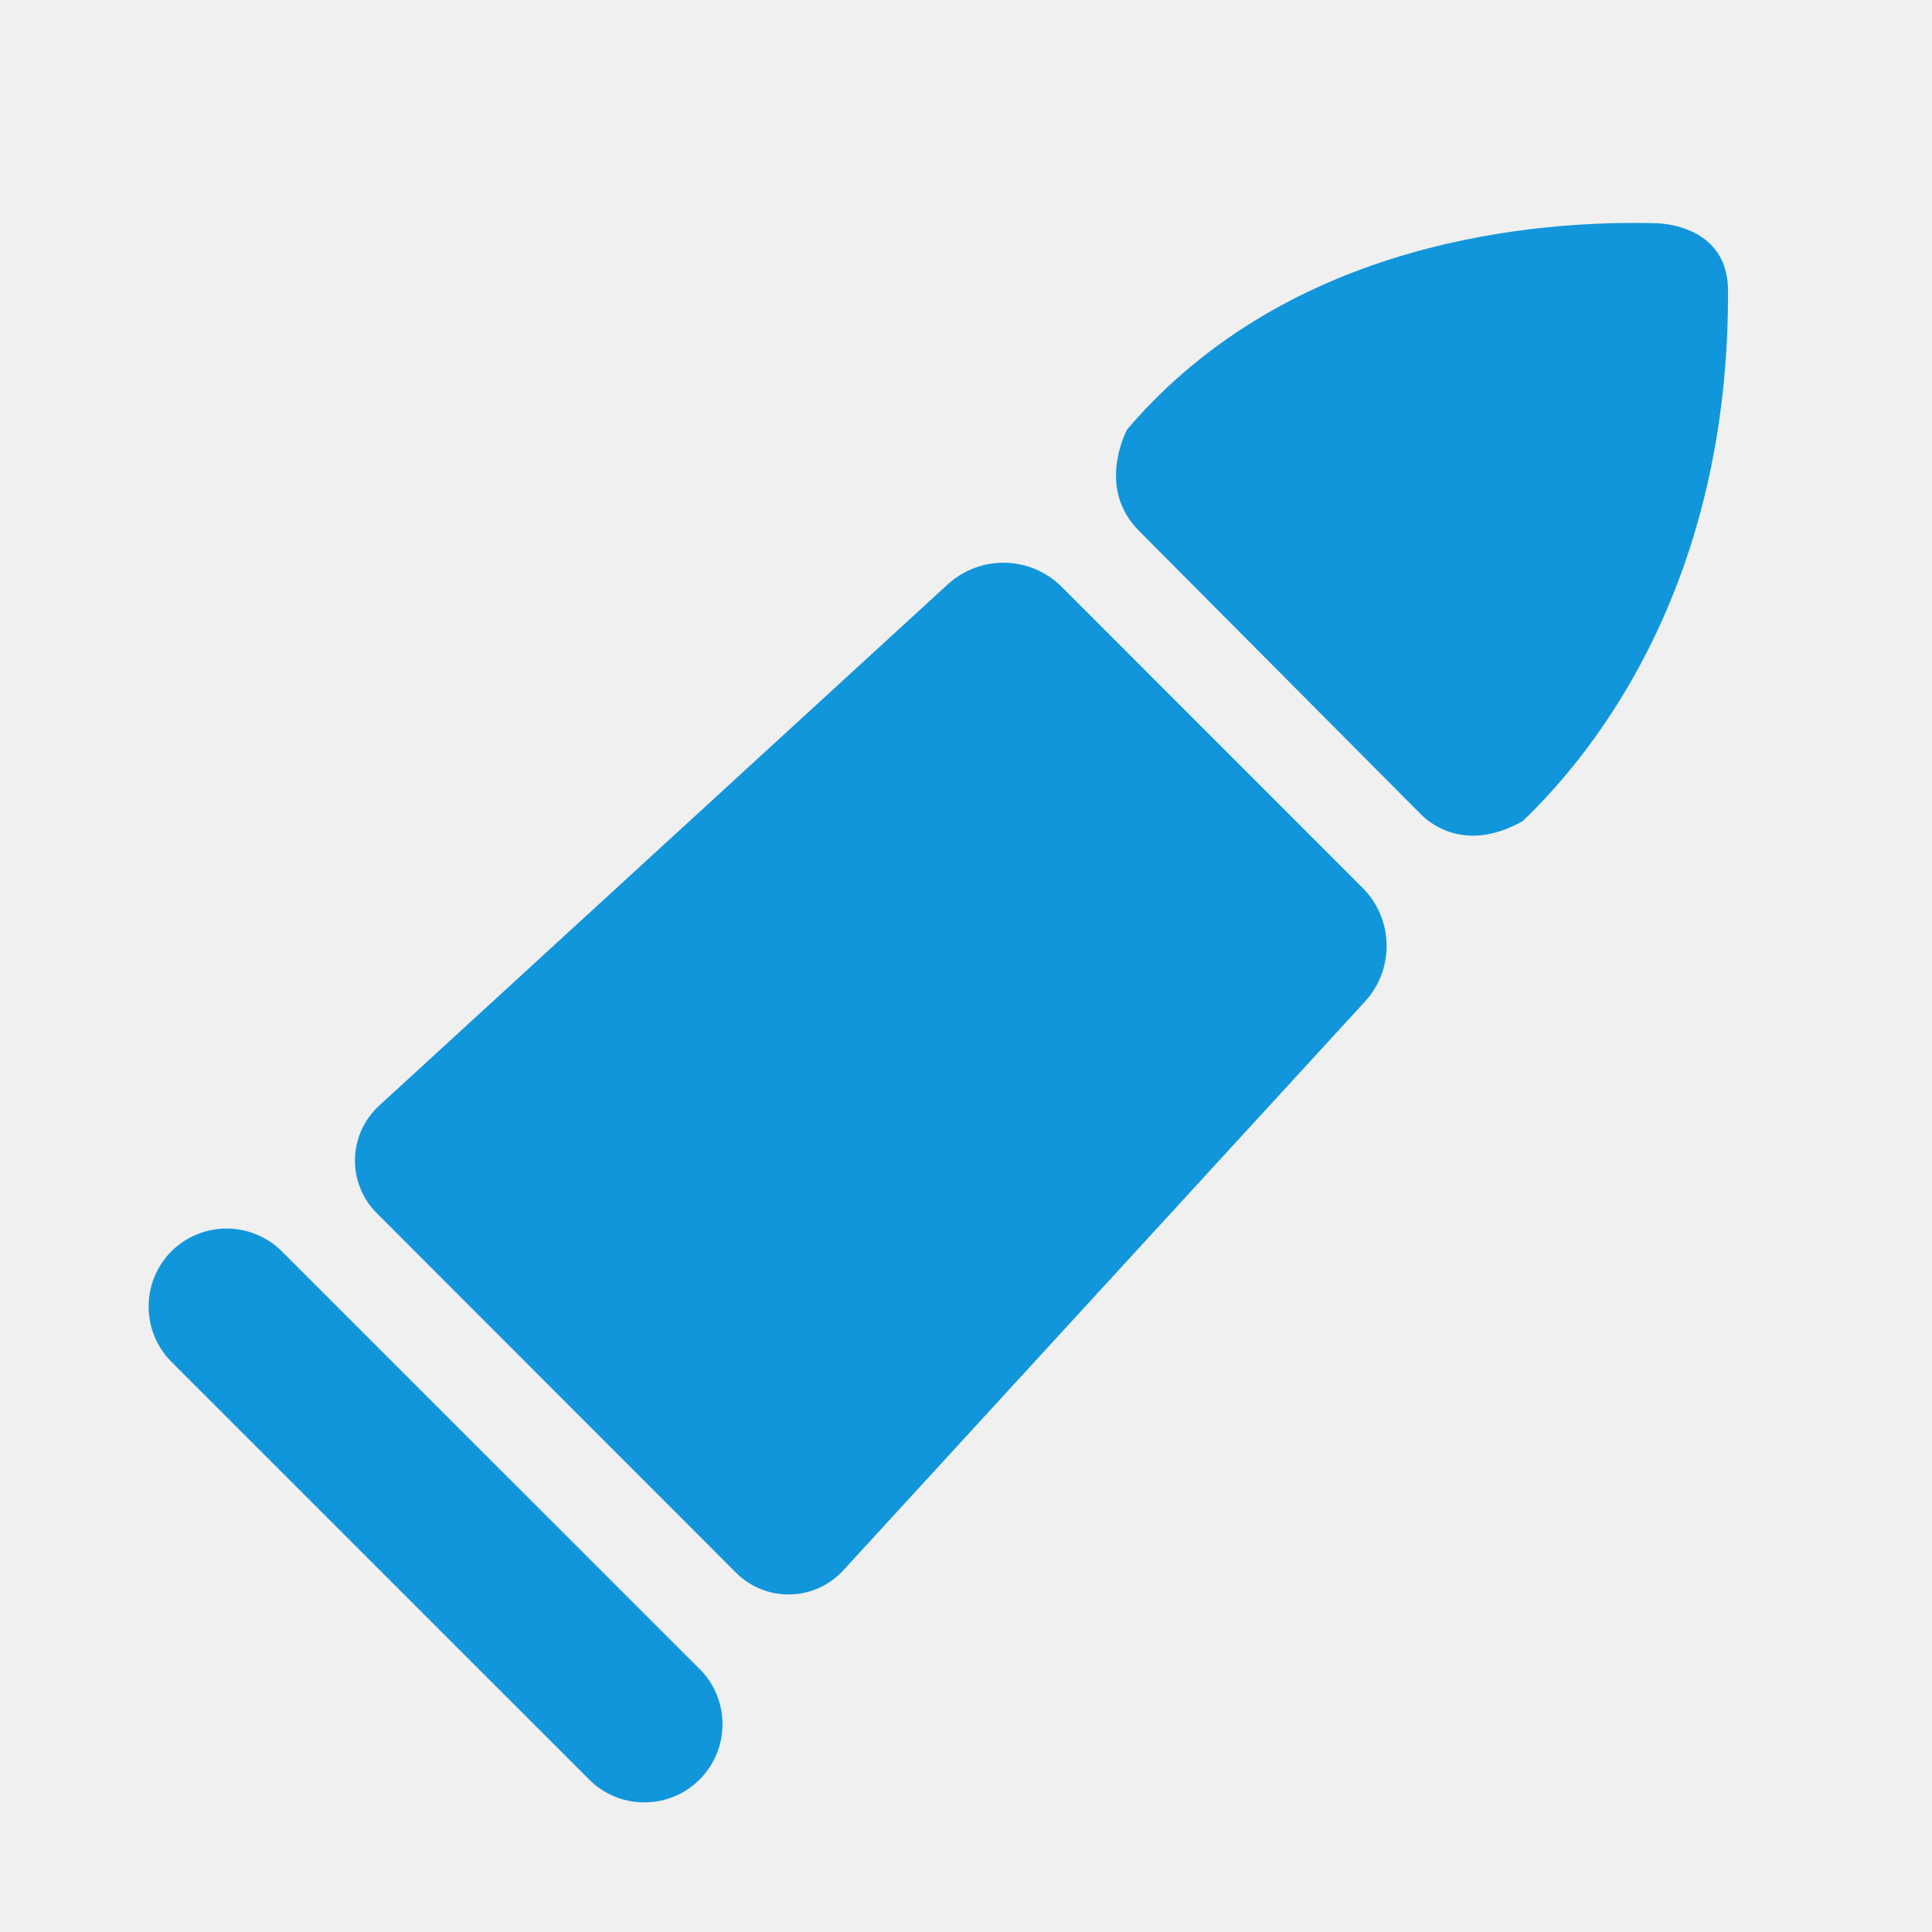
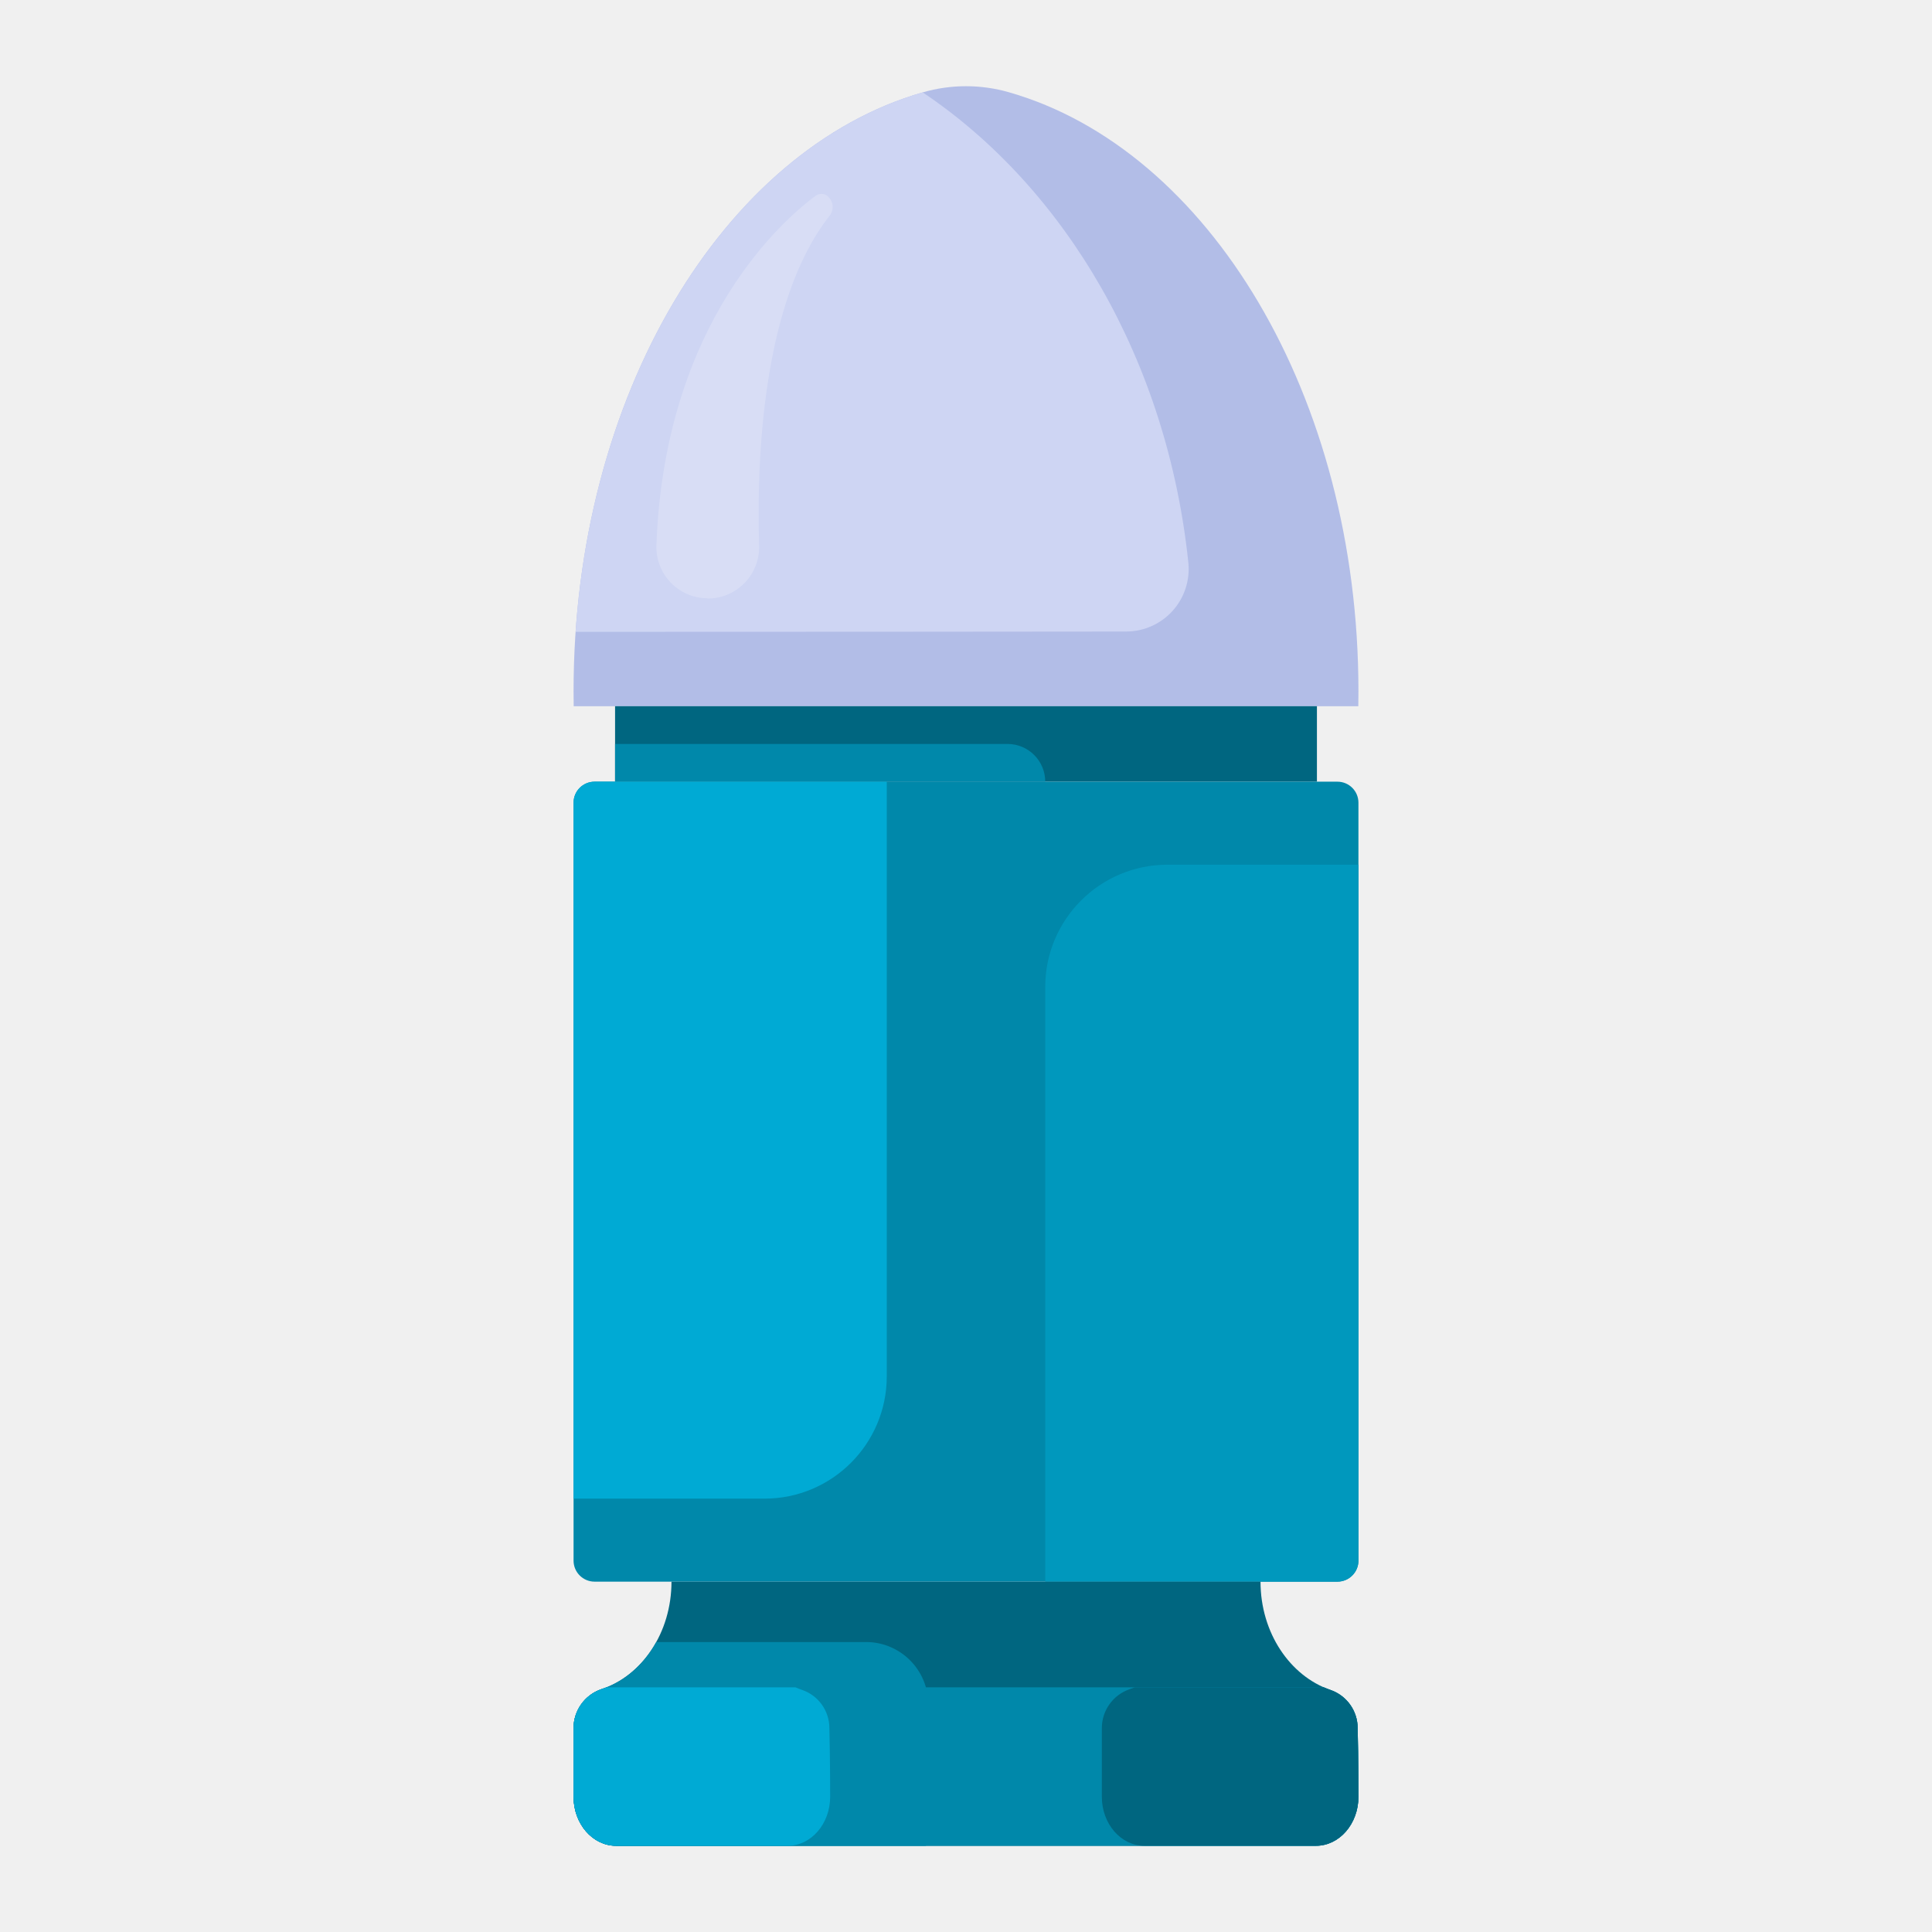
- <svg xmlns="http://www.w3.org/2000/svg" t="1787334261680" class="icon" viewBox="0 0 1024 1024" version="1.1" p-id="8206" width="200" height="200">
-   <path d="M562.334 310.666a43.717 43.717 0 0 0-59.746-1.182l-301.529 276.441a39.424 39.424 0 0 0-1.182 57.265l190.07 190.228a39.345 39.345 0 0 0 57.226-1.339l276.559-301.529a43.599 43.599 0 0 0-1.26-59.707l-160.138-160.177zM149.386 663.237a41.551 41.551 0 0 0-58.565 0 41.551 41.551 0 0 0 0 58.526l222.641 222.602a41.433 41.433 0 0 0 58.526-58.565L149.386 663.237zM879.143 118.351c-63.015-1.851-195.466 8.074-281.797 109.332-1.457 2.954-15.596 31.586 6.223 53.563l150.174 151.001c5.711 5.435 24.34 19.298 53.327 2.954 40.094-38.4 109.686-127.606 108.82-282.27-0.788-28.751-26.191-33.831-36.746-34.58z" fill="#1296db" p-id="8207" />
+ <svg xmlns="http://www.w3.org/2000/svg" t="1787309135704" class="icon" viewBox="0 0 1024 1024" version="1.1" p-id="1754" width="200" height="200" id="svg13">
+   <defs id="defs13" />
+   <path d="M304.068 374.308c-0.044-2.66-0.068-5.328-0.068-8 0-156.388 79.508-287.048 185.104-317.368a82.372 82.372 0 0 1 45.792 0C640.492 79.26 720 209.92 720 366.308c0 2.672-0.024 5.34-0.068 8H304.068z" fill="#9BAAE7" p-id="1755" id="path1" style="fill:#b2bde7;fill-opacity:1" />
+   <path d="M305.08 334.892c9.812-142.192 85.556-257.64 183.968-285.936 75.736 50.76 129.688 142.26 140.824 249.464a33.148 33.148 0 0 1-33.004 36.304c-58.42 0.092-180.22 0.144-291.788 0.168z" fill="#BBC7F3" p-id="1756" id="path2" style="fill:#ced5f3;fill-opacity:1" />
+   <path d="M439.044 104.284a5.2 5.2 0 0 0-6.504-0.692c-15.716 11.524-80.22 65.792-84.624 185.312a27.148 27.148 0 0 0 27.136 28.188 0.808 0.808 0 0 0 0.008 0.148 27.32 27.32 0 0 0 19.636-8.324 27.324 27.324 0 0 0 7.66-19.904c-1.34-44.012 1.344-128.672 37.204-174.492a7.448 7.448 0 0 0-0.42-10.068c-0.008-0.08-0.052-0.124-0.096-0.168z" fill="#FFFFFF" fill-opacity=".2" p-id="1757" id="path3" />
+   <path d="M326 374.308h372v40h-372z" fill="#FF9758" p-id="1758" id="path4" style="fill:#006680" />
+   <path d="M326 394.308h208a20 20 0 0 1 20 20h-228v-20z" fill="#FFB168" p-id="1759" id="path5" style="fill:#0088aa" />
+   <path d="M720 425.436a11.132 11.132 0 0 0-11.128-11.128H315.128A11.132 11.132 0 0 0 304 425.436v401.744a11.136 11.136 0 0 0 11.128 11.128h393.744a11.136 11.136 0 0 0 11.128-11.128V425.436z" fill="#FFBD6D" p-id="1760" id="path6" style="fill:#0088aa" />
+   <path d="M720 458.308v368.872a11.136 11.136 0 0 1-11.128 11.128H554v-315.224c0-35.752 29.024-64.776 64.776-64.776H720z" fill="#FFA566" p-id="1761" id="path7" style="fill:#0098bd;fill-opacity:1" />
+   <path d="M304 794.308v-368.872a11.132 11.132 0 0 1 11.128-11.128H470v315.22c0 35.752-29.024 64.78-64.776 64.78H304z" fill="#FFDD80" p-id="1762" id="path8" style="fill:#00aad4" />
+   <path d="M697.484 978.308H326.516c-12.428 0-22.516-11.64-22.516-25.98v-36.404a21.8 21.8 0 0 1 14.68-20.6c21.568-6.976 37.22-29.904 37.22-57.016h312.2c0 27.112 15.652 50.04 37.088 57.404a21.392 21.392 0 0 1 14.4 20.212c0.412 15.788 0.412 36.404 0.412 36.404 0 14.34-10.088 25.98-22.516 25.98z" fill="#FF9D5A" p-id="1763" id="path9" style="fill:#006680" />
+   <path d="M490.756 978.308h-164.24c-12.428 0-22.516-11.64-22.516-25.98v-36.404a21.8 21.8 0 0 1 14.68-20.6c12.2-3.944 22.504-12.996 29.156-25.016h111.164a33.016 33.016 0 0 1 33 33v66c0 3.12-0.432 6.136-1.244 9z" fill="#FFB36E" p-id="1764" id="path10" style="fill:#0088aa" />
+   <path d="M701.588 894.308c1.18 0.516 2.38 0.984 3.6 1.404a21.392 21.392 0 0 1 14.4 20.212c0.412 15.788 0.412 36.404 0.412 36.404 0 14.34-10.088 25.98-22.516 25.98H326.516c-12.428 0-22.516-11.64-22.516-25.98v-36.404a21.8 21.8 0 0 1 14.68-20.6c0.952-0.308 1.896-0.648 2.824-1.016h380.084z" fill="#FFBC6D" p-id="1765" id="path11" style="fill:#0088aa" />
+   <path d="M421.588 894.308c1.18 0.516 2.38 0.984 3.6 1.404a21.392 21.392 0 0 1 14.4 20.212c0.412 15.788 0.412 36.404 0.412 36.404 0 14.34-10.088 25.98-22.516 25.98H326.516c-12.428 0-22.516-11.64-22.516-25.98v-36.404a21.8 21.8 0 0 1 14.68-20.6c0.952-0.308 1.896-0.648 2.824-1.016h100.084z" fill="#FFDF83" p-id="1766" id="path12" style="fill:#00aad4;fill-opacity:1" />
+   <path d="M701.588 894.308c1.18 0.516 2.38 0.984 3.6 1.404a21.392 21.392 0 0 1 14.4 20.212c0.412 15.788 0.412 36.404 0.412 36.404 0 14.34-10.088 25.98-22.516 25.98h-90.968c-12.428 0-22.516-11.64-22.516-25.98v-36.404a21.8 21.8 0 0 1 14.68-20.6c0.952-0.308 1.896-0.648 2.824-1.016h100.084z" fill="#FF9D5A" p-id="1767" id="path13" style="fill:#006680" />
</svg>
